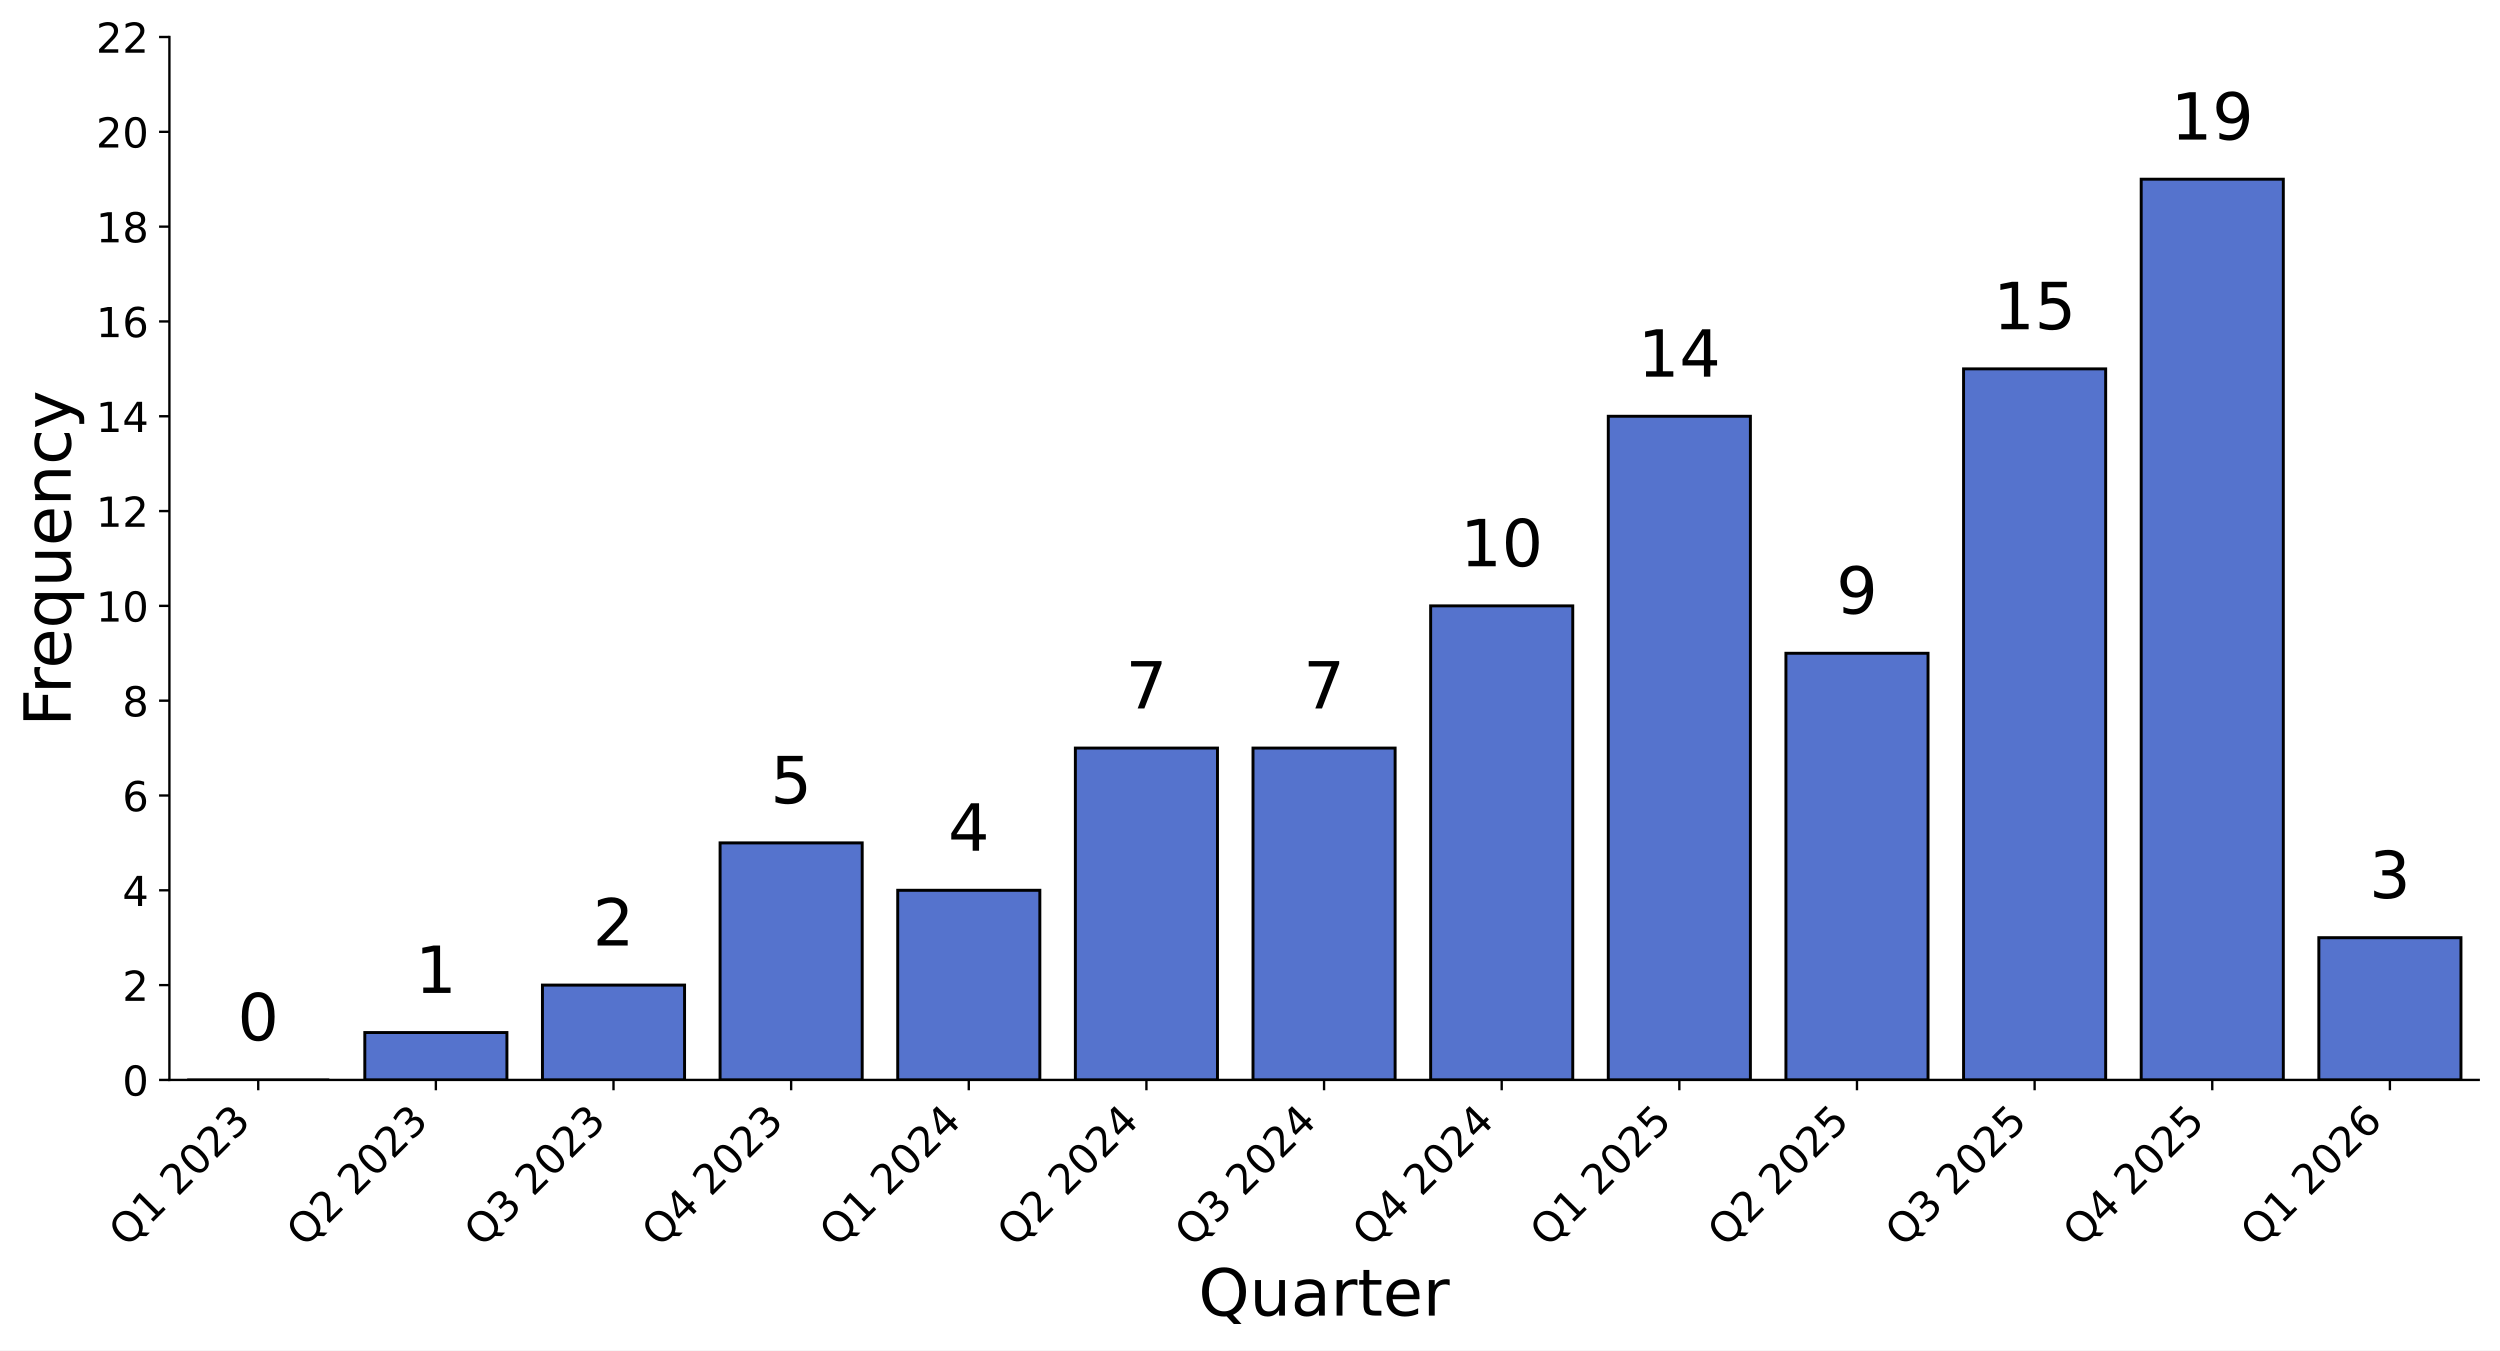
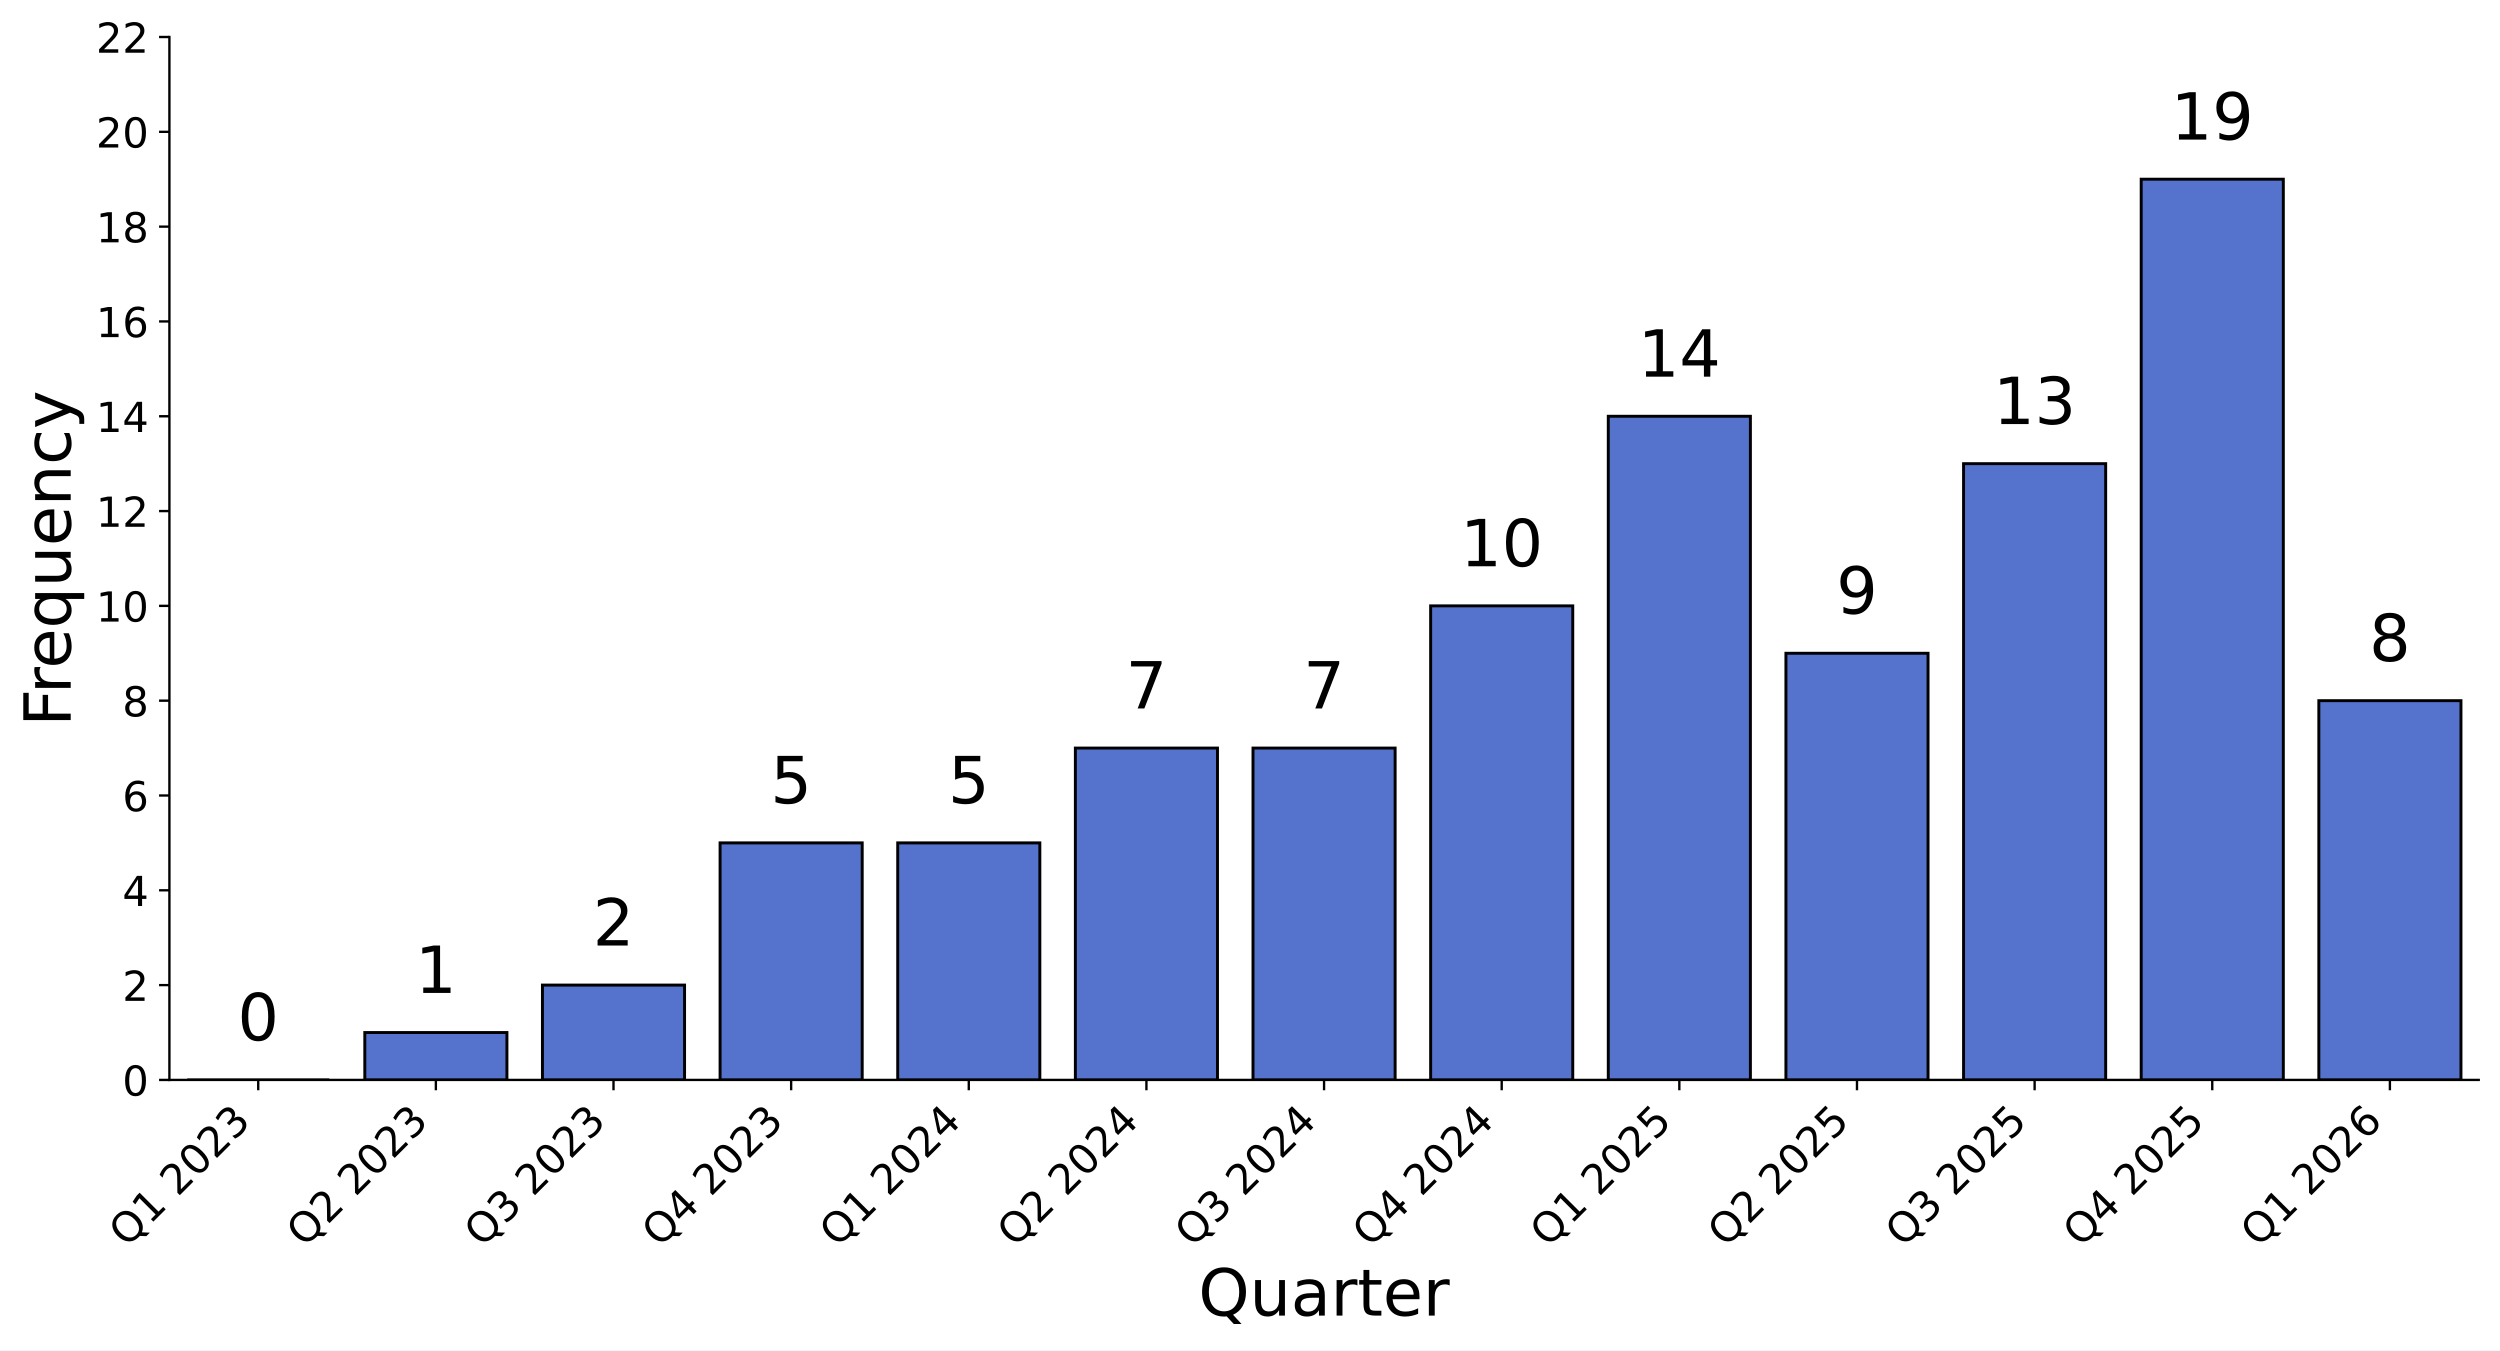
<svg xmlns="http://www.w3.org/2000/svg" xmlns:xlink="http://www.w3.org/1999/xlink" width="845.707pt" height="456.823pt" viewBox="0 0 845.707 456.823" version="1.1">
  <defs>
    <style type="text/css">*{stroke-linejoin: round; stroke-linecap: butt}</style>
  </defs>
  <g id="figure_1">
    <g id="patch_1">
      <path d="M 0 456.823  L 845.707 456.823  L 845.707 0  L 0 0  z " style="fill: #ffffff" />
    </g>
    <g id="axes_1">
      <g id="patch_2">
        <path d="M 57.307 365.319  L 838.507 365.319  L 838.507 12.519  L 57.307 12.519  z " style="fill: #ffffff" />
      </g>
      <g id="patch_3">
-         <path d="M 63.316 365.319  L 111.39 365.319  L 111.39 365.319  L 63.316 365.319  z " clip-path="url(#p34d1a95da6)" style="fill: #5573cd; stroke: #000000; stroke-linejoin: miter" />
+         <path d="M 63.316 365.319  L 111.39 365.319  L 111.39 365.319  L 63.316 365.319  z " clip-path="url(#p05e9cf5d5f)" style="fill: #5573cd; stroke: #000000; stroke-linejoin: miter" />
      </g>
      <g id="patch_4">
-         <path d="M 123.408 365.319  L 171.482 365.319  L 171.482 349.283  L 123.408 349.283  z " clip-path="url(#p34d1a95da6)" style="fill: #5573cd; stroke: #000000; stroke-linejoin: miter" />
+         <path d="M 123.408 365.319  L 171.482 365.319  L 171.482 349.283  L 123.408 349.283  z " clip-path="url(#p05e9cf5d5f)" style="fill: #5573cd; stroke: #000000; stroke-linejoin: miter" />
      </g>
      <g id="patch_5">
-         <path d="M 183.501 365.319  L 231.575 365.319  L 231.575 333.246  L 183.501 333.246  z " clip-path="url(#p34d1a95da6)" style="fill: #5573cd; stroke: #000000; stroke-linejoin: miter" />
+         <path d="M 183.501 365.319  L 231.575 365.319  L 231.575 333.246  L 183.501 333.246  z " clip-path="url(#p05e9cf5d5f)" style="fill: #5573cd; stroke: #000000; stroke-linejoin: miter" />
      </g>
      <g id="patch_6">
-         <path d="M 243.593 365.319  L 291.667 365.319  L 291.667 285.137  L 243.593 285.137  z " clip-path="url(#p34d1a95da6)" style="fill: #5573cd; stroke: #000000; stroke-linejoin: miter" />
+         <path d="M 243.593 365.319  L 291.667 365.319  L 291.667 285.137  L 243.593 285.137  z " clip-path="url(#p05e9cf5d5f)" style="fill: #5573cd; stroke: #000000; stroke-linejoin: miter" />
      </g>
      <g id="patch_7">
-         <path d="M 303.685 365.319  L 351.759 365.319  L 351.759 301.173  L 303.685 301.173  z " clip-path="url(#p34d1a95da6)" style="fill: #5573cd; stroke: #000000; stroke-linejoin: miter" />
+         <path d="M 303.685 365.319  L 351.759 365.319  L 351.759 285.137  L 303.685 285.137  z " clip-path="url(#p05e9cf5d5f)" style="fill: #5573cd; stroke: #000000; stroke-linejoin: miter" />
      </g>
      <g id="patch_8">
-         <path d="M 363.778 365.319  L 411.851 365.319  L 411.851 253.064  L 363.778 253.064  z " clip-path="url(#p34d1a95da6)" style="fill: #5573cd; stroke: #000000; stroke-linejoin: miter" />
+         <path d="M 363.778 365.319  L 411.851 365.319  L 411.851 253.064  L 363.778 253.064  z " clip-path="url(#p05e9cf5d5f)" style="fill: #5573cd; stroke: #000000; stroke-linejoin: miter" />
      </g>
      <g id="patch_9">
-         <path d="M 423.87 365.319  L 471.944 365.319  L 471.944 253.064  L 423.87 253.064  z " clip-path="url(#p34d1a95da6)" style="fill: #5573cd; stroke: #000000; stroke-linejoin: miter" />
+         <path d="M 423.87 365.319  L 471.944 365.319  L 471.944 253.064  L 423.87 253.064  z " clip-path="url(#p05e9cf5d5f)" style="fill: #5573cd; stroke: #000000; stroke-linejoin: miter" />
      </g>
      <g id="patch_10">
-         <path d="M 483.962 365.319  L 532.036 365.319  L 532.036 204.955  L 483.962 204.955  z " clip-path="url(#p34d1a95da6)" style="fill: #5573cd; stroke: #000000; stroke-linejoin: miter" />
+         <path d="M 483.962 365.319  L 532.036 365.319  L 532.036 204.955  L 483.962 204.955  z " clip-path="url(#p05e9cf5d5f)" style="fill: #5573cd; stroke: #000000; stroke-linejoin: miter" />
      </g>
      <g id="patch_11">
-         <path d="M 544.055 365.319  L 592.128 365.319  L 592.128 140.81  L 544.055 140.81  z " clip-path="url(#p34d1a95da6)" style="fill: #5573cd; stroke: #000000; stroke-linejoin: miter" />
+         <path d="M 544.055 365.319  L 592.128 365.319  L 592.128 140.81  L 544.055 140.81  z " clip-path="url(#p05e9cf5d5f)" style="fill: #5573cd; stroke: #000000; stroke-linejoin: miter" />
      </g>
      <g id="patch_12">
-         <path d="M 604.147 365.319  L 652.221 365.319  L 652.221 220.992  L 604.147 220.992  z " clip-path="url(#p34d1a95da6)" style="fill: #5573cd; stroke: #000000; stroke-linejoin: miter" />
+         <path d="M 604.147 365.319  L 652.221 365.319  L 652.221 220.992  L 604.147 220.992  z " clip-path="url(#p05e9cf5d5f)" style="fill: #5573cd; stroke: #000000; stroke-linejoin: miter" />
      </g>
      <g id="patch_13">
-         <path d="M 664.239 365.319  L 712.313 365.319  L 712.313 124.773  L 664.239 124.773  z " clip-path="url(#p34d1a95da6)" style="fill: #5573cd; stroke: #000000; stroke-linejoin: miter" />
+         <path d="M 664.239 365.319  L 712.313 365.319  L 712.313 156.846  L 664.239 156.846  z " clip-path="url(#p05e9cf5d5f)" style="fill: #5573cd; stroke: #000000; stroke-linejoin: miter" />
      </g>
      <g id="patch_14">
-         <path d="M 724.331 365.319  L 772.405 365.319  L 772.405 60.628  L 724.331 60.628  z " clip-path="url(#p34d1a95da6)" style="fill: #5573cd; stroke: #000000; stroke-linejoin: miter" />
+         <path d="M 724.331 365.319  L 772.405 365.319  L 772.405 60.628  L 724.331 60.628  z " clip-path="url(#p05e9cf5d5f)" style="fill: #5573cd; stroke: #000000; stroke-linejoin: miter" />
      </g>
      <g id="patch_15">
-         <path d="M 784.424 365.319  L 832.498 365.319  L 832.498 317.21  L 784.424 317.21  z " clip-path="url(#p34d1a95da6)" style="fill: #5573cd; stroke: #000000; stroke-linejoin: miter" />
+         <path d="M 784.424 365.319  L 832.498 365.319  L 832.498 237.028  L 784.424 237.028  z " clip-path="url(#p05e9cf5d5f)" style="fill: #5573cd; stroke: #000000; stroke-linejoin: miter" />
      </g>
      <g id="matplotlib.axis_1">
        <g id="xtick_1">
          <g id="line2d_1">
            <defs>
-               <path id="m11c06fa92b" d="M 0 0  L 0 3.5  " style="stroke: #000000; stroke-width: 0.8" />
+               <path id="md7277d256b" d="M 0 0  L 0 3.5  " style="stroke: #000000; stroke-width: 0.8" />
            </defs>
            <g>
-               <use xlink:href="#m11c06fa92b" x="87.353" y="365.319" style="stroke: #000000; stroke-width: 0.8" />
+               <use xlink:href="#md7277d256b" x="87.353" y="365.319" style="stroke: #000000; stroke-width: 0.8" />
            </g>
          </g>
          <g id="text_1">
            <g transform="translate(42.86253 422.2727) rotate(-45) scale(0.14 -0.14)">
              <defs>
                <path id="DejaVuSans-51" d="M 2522 4238  Q 1834 4238 1429 3725  Q 1025 3213 1025 2328  Q 1025 1447 1429 934  Q 1834 422 2522 422  Q 3209 422 3611 934  Q 4013 1447 4013 2328  Q 4013 3213 3611 3725  Q 3209 4238 2522 4238  z M 3406 84  L 4238 -825  L 3475 -825  L 2784 -78  Q 2681 -84 2626 -87  Q 2572 -91 2522 -91  Q 1538 -91 948 567  Q 359 1225 359 2328  Q 359 3434 948 4092  Q 1538 4750 2522 4750  Q 3503 4750 4090 4092  Q 4678 3434 4678 2328  Q 4678 1516 4351 937  Q 4025 359 3406 84  z " transform="scale(0.015625)" />
                <path id="DejaVuSans-31" d="M 794 531  L 1825 531  L 1825 4091  L 703 3866  L 703 4441  L 1819 4666  L 2450 4666  L 2450 531  L 3481 531  L 3481 0  L 794 0  L 794 531  z " transform="scale(0.015625)" />
                <path id="DejaVuSans-20" transform="scale(0.015625)" />
                <path id="DejaVuSans-32" d="M 1228 531  L 3431 531  L 3431 0  L 469 0  L 469 531  Q 828 903 1448 1529  Q 2069 2156 2228 2338  Q 2531 2678 2651 2914  Q 2772 3150 2772 3378  Q 2772 3750 2511 3984  Q 2250 4219 1831 4219  Q 1534 4219 1204 4116  Q 875 4013 500 3803  L 500 4441  Q 881 4594 1212 4672  Q 1544 4750 1819 4750  Q 2544 4750 2975 4387  Q 3406 4025 3406 3419  Q 3406 3131 3298 2873  Q 3191 2616 2906 2266  Q 2828 2175 2409 1742  Q 1991 1309 1228 531  z " transform="scale(0.015625)" />
                <path id="DejaVuSans-30" d="M 2034 4250  Q 1547 4250 1301 3770  Q 1056 3291 1056 2328  Q 1056 1369 1301 889  Q 1547 409 2034 409  Q 2525 409 2770 889  Q 3016 1369 3016 2328  Q 3016 3291 2770 3770  Q 2525 4250 2034 4250  z M 2034 4750  Q 2819 4750 3233 4129  Q 3647 3509 3647 2328  Q 3647 1150 3233 529  Q 2819 -91 2034 -91  Q 1250 -91 836 529  Q 422 1150 422 2328  Q 422 3509 836 4129  Q 1250 4750 2034 4750  z " transform="scale(0.015625)" />
                <path id="DejaVuSans-33" d="M 2597 2516  Q 3050 2419 3304 2112  Q 3559 1806 3559 1356  Q 3559 666 3084 287  Q 2609 -91 1734 -91  Q 1441 -91 1130 -33  Q 819 25 488 141  L 488 750  Q 750 597 1062 519  Q 1375 441 1716 441  Q 2309 441 2620 675  Q 2931 909 2931 1356  Q 2931 1769 2642 2001  Q 2353 2234 1838 2234  L 1294 2234  L 1294 2753  L 1863 2753  Q 2328 2753 2575 2939  Q 2822 3125 2822 3475  Q 2822 3834 2567 4026  Q 2313 4219 1838 4219  Q 1578 4219 1281 4162  Q 984 4106 628 3988  L 628 4550  Q 988 4650 1302 4700  Q 1616 4750 1894 4750  Q 2613 4750 3031 4423  Q 3450 4097 3450 3541  Q 3450 3153 3228 2886  Q 3006 2619 2597 2516  z " transform="scale(0.015625)" />
              </defs>
              <use xlink:href="#DejaVuSans-51" />
              <use xlink:href="#DejaVuSans-31" transform="translate(78.71094 0)" />
              <use xlink:href="#DejaVuSans-20" transform="translate(142.334 0)" />
              <use xlink:href="#DejaVuSans-32" transform="translate(174.1211 0)" />
              <use xlink:href="#DejaVuSans-30" transform="translate(237.7441 0)" />
              <use xlink:href="#DejaVuSans-32" transform="translate(301.3672 0)" />
              <use xlink:href="#DejaVuSans-33" transform="translate(364.9902 0)" />
            </g>
          </g>
        </g>
        <g id="xtick_2">
          <g id="line2d_2">
            <g>
-               <use xlink:href="#m11c06fa92b" x="147.445" y="365.319" style="stroke: #000000; stroke-width: 0.8" />
+               <use xlink:href="#md7277d256b" x="147.445" y="365.319" style="stroke: #000000; stroke-width: 0.8" />
            </g>
          </g>
          <g id="text_2">
            <g transform="translate(102.9548 422.2727) rotate(-45) scale(0.14 -0.14)">
              <use xlink:href="#DejaVuSans-51" />
              <use xlink:href="#DejaVuSans-32" transform="translate(78.71094 0)" />
              <use xlink:href="#DejaVuSans-20" transform="translate(142.334 0)" />
              <use xlink:href="#DejaVuSans-32" transform="translate(174.1211 0)" />
              <use xlink:href="#DejaVuSans-30" transform="translate(237.7441 0)" />
              <use xlink:href="#DejaVuSans-32" transform="translate(301.3672 0)" />
              <use xlink:href="#DejaVuSans-33" transform="translate(364.9902 0)" />
            </g>
          </g>
        </g>
        <g id="xtick_3">
          <g id="line2d_3">
            <g>
-               <use xlink:href="#m11c06fa92b" x="207.538" y="365.319" style="stroke: #000000; stroke-width: 0.8" />
+               <use xlink:href="#md7277d256b" x="207.538" y="365.319" style="stroke: #000000; stroke-width: 0.8" />
            </g>
          </g>
          <g id="text_3">
            <g transform="translate(163.0471 422.2727) rotate(-45) scale(0.14 -0.14)">
              <use xlink:href="#DejaVuSans-51" />
              <use xlink:href="#DejaVuSans-33" transform="translate(78.71094 0)" />
              <use xlink:href="#DejaVuSans-20" transform="translate(142.334 0)" />
              <use xlink:href="#DejaVuSans-32" transform="translate(174.1211 0)" />
              <use xlink:href="#DejaVuSans-30" transform="translate(237.7441 0)" />
              <use xlink:href="#DejaVuSans-32" transform="translate(301.3672 0)" />
              <use xlink:href="#DejaVuSans-33" transform="translate(364.9902 0)" />
            </g>
          </g>
        </g>
        <g id="xtick_4">
          <g id="line2d_4">
            <g>
-               <use xlink:href="#m11c06fa92b" x="267.63" y="365.319" style="stroke: #000000; stroke-width: 0.8" />
+               <use xlink:href="#md7277d256b" x="267.63" y="365.319" style="stroke: #000000; stroke-width: 0.8" />
            </g>
          </g>
          <g id="text_4">
            <g transform="translate(223.1395 422.2727) rotate(-45) scale(0.14 -0.14)">
              <defs>
                <path id="DejaVuSans-34" d="M 2419 4116  L 825 1625  L 2419 1625  L 2419 4116  z M 2253 4666  L 3047 4666  L 3047 1625  L 3713 1625  L 3713 1100  L 3047 1100  L 3047 0  L 2419 0  L 2419 1100  L 313 1100  L 313 1709  L 2253 4666  z " transform="scale(0.015625)" />
              </defs>
              <use xlink:href="#DejaVuSans-51" />
              <use xlink:href="#DejaVuSans-34" transform="translate(78.71094 0)" />
              <use xlink:href="#DejaVuSans-20" transform="translate(142.334 0)" />
              <use xlink:href="#DejaVuSans-32" transform="translate(174.1211 0)" />
              <use xlink:href="#DejaVuSans-30" transform="translate(237.7441 0)" />
              <use xlink:href="#DejaVuSans-32" transform="translate(301.3672 0)" />
              <use xlink:href="#DejaVuSans-33" transform="translate(364.9902 0)" />
            </g>
          </g>
        </g>
        <g id="xtick_5">
          <g id="line2d_5">
            <g>
-               <use xlink:href="#m11c06fa92b" x="327.722" y="365.319" style="stroke: #000000; stroke-width: 0.8" />
+               <use xlink:href="#md7277d256b" x="327.722" y="365.319" style="stroke: #000000; stroke-width: 0.8" />
            </g>
          </g>
          <g id="text_5">
            <g transform="translate(283.2318 422.2727) rotate(-45) scale(0.14 -0.14)">
              <use xlink:href="#DejaVuSans-51" />
              <use xlink:href="#DejaVuSans-31" transform="translate(78.71094 0)" />
              <use xlink:href="#DejaVuSans-20" transform="translate(142.334 0)" />
              <use xlink:href="#DejaVuSans-32" transform="translate(174.1211 0)" />
              <use xlink:href="#DejaVuSans-30" transform="translate(237.7441 0)" />
              <use xlink:href="#DejaVuSans-32" transform="translate(301.3672 0)" />
              <use xlink:href="#DejaVuSans-34" transform="translate(364.9902 0)" />
            </g>
          </g>
        </g>
        <g id="xtick_6">
          <g id="line2d_6">
            <g>
-               <use xlink:href="#m11c06fa92b" x="387.815" y="365.319" style="stroke: #000000; stroke-width: 0.8" />
+               <use xlink:href="#md7277d256b" x="387.815" y="365.319" style="stroke: #000000; stroke-width: 0.8" />
            </g>
          </g>
          <g id="text_6">
            <g transform="translate(343.3241 422.2727) rotate(-45) scale(0.14 -0.14)">
              <use xlink:href="#DejaVuSans-51" />
              <use xlink:href="#DejaVuSans-32" transform="translate(78.71094 0)" />
              <use xlink:href="#DejaVuSans-20" transform="translate(142.334 0)" />
              <use xlink:href="#DejaVuSans-32" transform="translate(174.1211 0)" />
              <use xlink:href="#DejaVuSans-30" transform="translate(237.7441 0)" />
              <use xlink:href="#DejaVuSans-32" transform="translate(301.3672 0)" />
              <use xlink:href="#DejaVuSans-34" transform="translate(364.9902 0)" />
            </g>
          </g>
        </g>
        <g id="xtick_7">
          <g id="line2d_7">
            <g>
-               <use xlink:href="#m11c06fa92b" x="447.907" y="365.319" style="stroke: #000000; stroke-width: 0.8" />
+               <use xlink:href="#md7277d256b" x="447.907" y="365.319" style="stroke: #000000; stroke-width: 0.8" />
            </g>
          </g>
          <g id="text_7">
            <g transform="translate(403.4164 422.2727) rotate(-45) scale(0.14 -0.14)">
              <use xlink:href="#DejaVuSans-51" />
              <use xlink:href="#DejaVuSans-33" transform="translate(78.71094 0)" />
              <use xlink:href="#DejaVuSans-20" transform="translate(142.334 0)" />
              <use xlink:href="#DejaVuSans-32" transform="translate(174.1211 0)" />
              <use xlink:href="#DejaVuSans-30" transform="translate(237.7441 0)" />
              <use xlink:href="#DejaVuSans-32" transform="translate(301.3672 0)" />
              <use xlink:href="#DejaVuSans-34" transform="translate(364.9902 0)" />
            </g>
          </g>
        </g>
        <g id="xtick_8">
          <g id="line2d_8">
            <g>
-               <use xlink:href="#m11c06fa92b" x="507.999" y="365.319" style="stroke: #000000; stroke-width: 0.8" />
+               <use xlink:href="#md7277d256b" x="507.999" y="365.319" style="stroke: #000000; stroke-width: 0.8" />
            </g>
          </g>
          <g id="text_8">
            <g transform="translate(463.5087 422.2727) rotate(-45) scale(0.14 -0.14)">
              <use xlink:href="#DejaVuSans-51" />
              <use xlink:href="#DejaVuSans-34" transform="translate(78.71094 0)" />
              <use xlink:href="#DejaVuSans-20" transform="translate(142.334 0)" />
              <use xlink:href="#DejaVuSans-32" transform="translate(174.1211 0)" />
              <use xlink:href="#DejaVuSans-30" transform="translate(237.7441 0)" />
              <use xlink:href="#DejaVuSans-32" transform="translate(301.3672 0)" />
              <use xlink:href="#DejaVuSans-34" transform="translate(364.9902 0)" />
            </g>
          </g>
        </g>
        <g id="xtick_9">
          <g id="line2d_9">
            <g>
-               <use xlink:href="#m11c06fa92b" x="568.091" y="365.319" style="stroke: #000000; stroke-width: 0.8" />
+               <use xlink:href="#md7277d256b" x="568.091" y="365.319" style="stroke: #000000; stroke-width: 0.8" />
            </g>
          </g>
          <g id="text_9">
            <g transform="translate(523.601 422.2727) rotate(-45) scale(0.14 -0.14)">
              <defs>
                <path id="DejaVuSans-35" d="M 691 4666  L 3169 4666  L 3169 4134  L 1269 4134  L 1269 2991  Q 1406 3038 1543 3061  Q 1681 3084 1819 3084  Q 2600 3084 3056 2656  Q 3513 2228 3513 1497  Q 3513 744 3044 326  Q 2575 -91 1722 -91  Q 1428 -91 1123 -41  Q 819 9 494 109  L 494 744  Q 775 591 1075 516  Q 1375 441 1709 441  Q 2250 441 2565 725  Q 2881 1009 2881 1497  Q 2881 1984 2565 2268  Q 2250 2553 1709 2553  Q 1456 2553 1204 2497  Q 953 2441 691 2322  L 691 4666  z " transform="scale(0.015625)" />
              </defs>
              <use xlink:href="#DejaVuSans-51" />
              <use xlink:href="#DejaVuSans-31" transform="translate(78.71094 0)" />
              <use xlink:href="#DejaVuSans-20" transform="translate(142.334 0)" />
              <use xlink:href="#DejaVuSans-32" transform="translate(174.1211 0)" />
              <use xlink:href="#DejaVuSans-30" transform="translate(237.7441 0)" />
              <use xlink:href="#DejaVuSans-32" transform="translate(301.3672 0)" />
              <use xlink:href="#DejaVuSans-35" transform="translate(364.9902 0)" />
            </g>
          </g>
        </g>
        <g id="xtick_10">
          <g id="line2d_10">
            <g>
-               <use xlink:href="#m11c06fa92b" x="628.184" y="365.319" style="stroke: #000000; stroke-width: 0.8" />
+               <use xlink:href="#md7277d256b" x="628.184" y="365.319" style="stroke: #000000; stroke-width: 0.8" />
            </g>
          </g>
          <g id="text_10">
            <g transform="translate(583.6933 422.2727) rotate(-45) scale(0.14 -0.14)">
              <use xlink:href="#DejaVuSans-51" />
              <use xlink:href="#DejaVuSans-32" transform="translate(78.71094 0)" />
              <use xlink:href="#DejaVuSans-20" transform="translate(142.334 0)" />
              <use xlink:href="#DejaVuSans-32" transform="translate(174.1211 0)" />
              <use xlink:href="#DejaVuSans-30" transform="translate(237.7441 0)" />
              <use xlink:href="#DejaVuSans-32" transform="translate(301.3672 0)" />
              <use xlink:href="#DejaVuSans-35" transform="translate(364.9902 0)" />
            </g>
          </g>
        </g>
        <g id="xtick_11">
          <g id="line2d_11">
            <g>
-               <use xlink:href="#m11c06fa92b" x="688.276" y="365.319" style="stroke: #000000; stroke-width: 0.8" />
+               <use xlink:href="#md7277d256b" x="688.276" y="365.319" style="stroke: #000000; stroke-width: 0.8" />
            </g>
          </g>
          <g id="text_11">
            <g transform="translate(643.7856 422.2727) rotate(-45) scale(0.14 -0.14)">
              <use xlink:href="#DejaVuSans-51" />
              <use xlink:href="#DejaVuSans-33" transform="translate(78.71094 0)" />
              <use xlink:href="#DejaVuSans-20" transform="translate(142.334 0)" />
              <use xlink:href="#DejaVuSans-32" transform="translate(174.1211 0)" />
              <use xlink:href="#DejaVuSans-30" transform="translate(237.7441 0)" />
              <use xlink:href="#DejaVuSans-32" transform="translate(301.3672 0)" />
              <use xlink:href="#DejaVuSans-35" transform="translate(364.9902 0)" />
            </g>
          </g>
        </g>
        <g id="xtick_12">
          <g id="line2d_12">
            <g>
-               <use xlink:href="#m11c06fa92b" x="748.368" y="365.319" style="stroke: #000000; stroke-width: 0.8" />
+               <use xlink:href="#md7277d256b" x="748.368" y="365.319" style="stroke: #000000; stroke-width: 0.8" />
            </g>
          </g>
          <g id="text_12">
            <g transform="translate(703.8779 422.2727) rotate(-45) scale(0.14 -0.14)">
              <use xlink:href="#DejaVuSans-51" />
              <use xlink:href="#DejaVuSans-34" transform="translate(78.71094 0)" />
              <use xlink:href="#DejaVuSans-20" transform="translate(142.334 0)" />
              <use xlink:href="#DejaVuSans-32" transform="translate(174.1211 0)" />
              <use xlink:href="#DejaVuSans-30" transform="translate(237.7441 0)" />
              <use xlink:href="#DejaVuSans-32" transform="translate(301.3672 0)" />
              <use xlink:href="#DejaVuSans-35" transform="translate(364.9902 0)" />
            </g>
          </g>
        </g>
        <g id="xtick_13">
          <g id="line2d_13">
            <g>
-               <use xlink:href="#m11c06fa92b" x="808.461" y="365.319" style="stroke: #000000; stroke-width: 0.8" />
+               <use xlink:href="#md7277d256b" x="808.461" y="365.319" style="stroke: #000000; stroke-width: 0.8" />
            </g>
          </g>
          <g id="text_13">
            <g transform="translate(763.9702 422.2727) rotate(-45) scale(0.14 -0.14)">
              <defs>
                <path id="DejaVuSans-36" d="M 2113 2584  Q 1688 2584 1439 2293  Q 1191 2003 1191 1497  Q 1191 994 1439 701  Q 1688 409 2113 409  Q 2538 409 2786 701  Q 3034 994 3034 1497  Q 3034 2003 2786 2293  Q 2538 2584 2113 2584  z M 3366 4563  L 3366 3988  Q 3128 4100 2886 4159  Q 2644 4219 2406 4219  Q 1781 4219 1451 3797  Q 1122 3375 1075 2522  Q 1259 2794 1537 2939  Q 1816 3084 2150 3084  Q 2853 3084 3261 2657  Q 3669 2231 3669 1497  Q 3669 778 3244 343  Q 2819 -91 2113 -91  Q 1303 -91 875 529  Q 447 1150 447 2328  Q 447 3434 972 4092  Q 1497 4750 2381 4750  Q 2619 4750 2861 4703  Q 3103 4656 3366 4563  z " transform="scale(0.015625)" />
              </defs>
              <use xlink:href="#DejaVuSans-51" />
              <use xlink:href="#DejaVuSans-31" transform="translate(78.71094 0)" />
              <use xlink:href="#DejaVuSans-20" transform="translate(142.334 0)" />
              <use xlink:href="#DejaVuSans-32" transform="translate(174.1211 0)" />
              <use xlink:href="#DejaVuSans-30" transform="translate(237.7441 0)" />
              <use xlink:href="#DejaVuSans-32" transform="translate(301.3672 0)" />
              <use xlink:href="#DejaVuSans-36" transform="translate(364.9902 0)" />
            </g>
          </g>
        </g>
        <g id="text_14">
          <g transform="translate(405.4108 445.048) scale(0.22 -0.22)">
            <defs>
              <path id="DejaVuSans-75" d="M 544 1381  L 544 3500  L 1119 3500  L 1119 1403  Q 1119 906 1312 657  Q 1506 409 1894 409  Q 2359 409 2629 706  Q 2900 1003 2900 1516  L 2900 3500  L 3475 3500  L 3475 0  L 2900 0  L 2900 538  Q 2691 219 2414 64  Q 2138 -91 1772 -91  Q 1169 -91 856 284  Q 544 659 544 1381  z M 1991 3584  L 1991 3584  z " transform="scale(0.015625)" />
              <path id="DejaVuSans-61" d="M 2194 1759  Q 1497 1759 1228 1600  Q 959 1441 959 1056  Q 959 750 1161 570  Q 1363 391 1709 391  Q 2188 391 2477 730  Q 2766 1069 2766 1631  L 2766 1759  L 2194 1759  z M 3341 1997  L 3341 0  L 2766 0  L 2766 531  Q 2569 213 2275 61  Q 1981 -91 1556 -91  Q 1019 -91 701 211  Q 384 513 384 1019  Q 384 1609 779 1909  Q 1175 2209 1959 2209  L 2766 2209  L 2766 2266  Q 2766 2663 2505 2880  Q 2244 3097 1772 3097  Q 1472 3097 1187 3025  Q 903 2953 641 2809  L 641 3341  Q 956 3463 1253 3523  Q 1550 3584 1831 3584  Q 2591 3584 2966 3190  Q 3341 2797 3341 1997  z " transform="scale(0.015625)" />
              <path id="DejaVuSans-72" d="M 2631 2963  Q 2534 3019 2420 3045  Q 2306 3072 2169 3072  Q 1681 3072 1420 2755  Q 1159 2438 1159 1844  L 1159 0  L 581 0  L 581 3500  L 1159 3500  L 1159 2956  Q 1341 3275 1631 3429  Q 1922 3584 2338 3584  Q 2397 3584 2469 3576  Q 2541 3569 2628 3553  L 2631 2963  z " transform="scale(0.015625)" />
              <path id="DejaVuSans-74" d="M 1172 4494  L 1172 3500  L 2356 3500  L 2356 3053  L 1172 3053  L 1172 1153  Q 1172 725 1289 603  Q 1406 481 1766 481  L 2356 481  L 2356 0  L 1766 0  Q 1100 0 847 248  Q 594 497 594 1153  L 594 3053  L 172 3053  L 172 3500  L 594 3500  L 594 4494  L 1172 4494  z " transform="scale(0.015625)" />
              <path id="DejaVuSans-65" d="M 3597 1894  L 3597 1613  L 953 1613  Q 991 1019 1311 708  Q 1631 397 2203 397  Q 2534 397 2845 478  Q 3156 559 3463 722  L 3463 178  Q 3153 47 2828 -22  Q 2503 -91 2169 -91  Q 1331 -91 842 396  Q 353 884 353 1716  Q 353 2575 817 3079  Q 1281 3584 2069 3584  Q 2775 3584 3186 3129  Q 3597 2675 3597 1894  z M 3022 2063  Q 3016 2534 2758 2815  Q 2500 3097 2075 3097  Q 1594 3097 1305 2825  Q 1016 2553 972 2059  L 3022 2063  z " transform="scale(0.015625)" />
            </defs>
            <use xlink:href="#DejaVuSans-51" />
            <use xlink:href="#DejaVuSans-75" transform="translate(78.71094 0)" />
            <use xlink:href="#DejaVuSans-61" transform="translate(142.0898 0)" />
            <use xlink:href="#DejaVuSans-72" transform="translate(203.3691 0)" />
            <use xlink:href="#DejaVuSans-74" transform="translate(244.4824 0)" />
            <use xlink:href="#DejaVuSans-65" transform="translate(283.6914 0)" />
            <use xlink:href="#DejaVuSans-72" transform="translate(345.2148 0)" />
          </g>
        </g>
      </g>
      <g id="matplotlib.axis_2">
        <g id="ytick_1">
          <g id="line2d_14">
            <defs>
-               <path id="mc16a623159" d="M 0 0  L -3.5 0  " style="stroke: #000000; stroke-width: 0.8" />
+               <path id="mdd38f2aebb" d="M 0 0  L -3.5 0  " style="stroke: #000000; stroke-width: 0.8" />
            </defs>
            <g>
-               <use xlink:href="#mc16a623159" x="57.307" y="365.319" style="stroke: #000000; stroke-width: 0.8" />
+               <use xlink:href="#mdd38f2aebb" x="57.307" y="365.319" style="stroke: #000000; stroke-width: 0.8" />
            </g>
          </g>
          <g id="text_15">
            <g transform="translate(41.39937 370.6378) scale(0.14 -0.14)">
              <use xlink:href="#DejaVuSans-30" />
            </g>
          </g>
        </g>
        <g id="ytick_2">
          <g id="line2d_15">
            <g>
-               <use xlink:href="#mc16a623159" x="57.307" y="333.246" style="stroke: #000000; stroke-width: 0.8" />
+               <use xlink:href="#mdd38f2aebb" x="57.307" y="333.246" style="stroke: #000000; stroke-width: 0.8" />
            </g>
          </g>
          <g id="text_16">
            <g transform="translate(41.39937 338.5651) scale(0.14 -0.14)">
              <use xlink:href="#DejaVuSans-32" />
            </g>
          </g>
        </g>
        <g id="ytick_3">
          <g id="line2d_16">
            <g>
-               <use xlink:href="#mc16a623159" x="57.307" y="301.173" style="stroke: #000000; stroke-width: 0.8" />
+               <use xlink:href="#mdd38f2aebb" x="57.307" y="301.173" style="stroke: #000000; stroke-width: 0.8" />
            </g>
          </g>
          <g id="text_17">
            <g transform="translate(41.39937 306.4924) scale(0.14 -0.14)">
              <use xlink:href="#DejaVuSans-34" />
            </g>
          </g>
        </g>
        <g id="ytick_4">
          <g id="line2d_17">
            <g>
-               <use xlink:href="#mc16a623159" x="57.307" y="269.101" style="stroke: #000000; stroke-width: 0.8" />
+               <use xlink:href="#mdd38f2aebb" x="57.307" y="269.101" style="stroke: #000000; stroke-width: 0.8" />
            </g>
          </g>
          <g id="text_18">
            <g transform="translate(41.39937 274.4196) scale(0.14 -0.14)">
              <use xlink:href="#DejaVuSans-36" />
            </g>
          </g>
        </g>
        <g id="ytick_5">
          <g id="line2d_18">
            <g>
-               <use xlink:href="#mc16a623159" x="57.307" y="237.028" style="stroke: #000000; stroke-width: 0.8" />
+               <use xlink:href="#mdd38f2aebb" x="57.307" y="237.028" style="stroke: #000000; stroke-width: 0.8" />
            </g>
          </g>
          <g id="text_19">
            <g transform="translate(41.39937 242.3469) scale(0.14 -0.14)">
              <defs>
                <path id="DejaVuSans-38" d="M 2034 2216  Q 1584 2216 1326 1975  Q 1069 1734 1069 1313  Q 1069 891 1326 650  Q 1584 409 2034 409  Q 2484 409 2743 651  Q 3003 894 3003 1313  Q 3003 1734 2745 1975  Q 2488 2216 2034 2216  z M 1403 2484  Q 997 2584 770 2862  Q 544 3141 544 3541  Q 544 4100 942 4425  Q 1341 4750 2034 4750  Q 2731 4750 3128 4425  Q 3525 4100 3525 3541  Q 3525 3141 3298 2862  Q 3072 2584 2669 2484  Q 3125 2378 3379 2068  Q 3634 1759 3634 1313  Q 3634 634 3220 271  Q 2806 -91 2034 -91  Q 1263 -91 848 271  Q 434 634 434 1313  Q 434 1759 690 2068  Q 947 2378 1403 2484  z M 1172 3481  Q 1172 3119 1398 2916  Q 1625 2713 2034 2713  Q 2441 2713 2670 2916  Q 2900 3119 2900 3481  Q 2900 3844 2670 4047  Q 2441 4250 2034 4250  Q 1625 4250 1398 4047  Q 1172 3844 1172 3481  z " transform="scale(0.015625)" />
              </defs>
              <use xlink:href="#DejaVuSans-38" />
            </g>
          </g>
        </g>
        <g id="ytick_6">
          <g id="line2d_19">
            <g>
-               <use xlink:href="#mc16a623159" x="57.307" y="204.955" style="stroke: #000000; stroke-width: 0.8" />
+               <use xlink:href="#mdd38f2aebb" x="57.307" y="204.955" style="stroke: #000000; stroke-width: 0.8" />
            </g>
          </g>
          <g id="text_20">
            <g transform="translate(32.49188 210.2742) scale(0.14 -0.14)">
              <use xlink:href="#DejaVuSans-31" />
              <use xlink:href="#DejaVuSans-30" transform="translate(63.62305 0)" />
            </g>
          </g>
        </g>
        <g id="ytick_7">
          <g id="line2d_20">
            <g>
-               <use xlink:href="#mc16a623159" x="57.307" y="172.883" style="stroke: #000000; stroke-width: 0.8" />
+               <use xlink:href="#mdd38f2aebb" x="57.307" y="172.883" style="stroke: #000000; stroke-width: 0.8" />
            </g>
          </g>
          <g id="text_21">
            <g transform="translate(32.49188 178.2014) scale(0.14 -0.14)">
              <use xlink:href="#DejaVuSans-31" />
              <use xlink:href="#DejaVuSans-32" transform="translate(63.62305 0)" />
            </g>
          </g>
        </g>
        <g id="ytick_8">
          <g id="line2d_21">
            <g>
-               <use xlink:href="#mc16a623159" x="57.307" y="140.81" style="stroke: #000000; stroke-width: 0.8" />
+               <use xlink:href="#mdd38f2aebb" x="57.307" y="140.81" style="stroke: #000000; stroke-width: 0.8" />
            </g>
          </g>
          <g id="text_22">
            <g transform="translate(32.49188 146.1287) scale(0.14 -0.14)">
              <use xlink:href="#DejaVuSans-31" />
              <use xlink:href="#DejaVuSans-34" transform="translate(63.62305 0)" />
            </g>
          </g>
        </g>
        <g id="ytick_9">
          <g id="line2d_22">
            <g>
-               <use xlink:href="#mc16a623159" x="57.307" y="108.737" style="stroke: #000000; stroke-width: 0.8" />
+               <use xlink:href="#mdd38f2aebb" x="57.307" y="108.737" style="stroke: #000000; stroke-width: 0.8" />
            </g>
          </g>
          <g id="text_23">
            <g transform="translate(32.49188 114.056) scale(0.14 -0.14)">
              <use xlink:href="#DejaVuSans-31" />
              <use xlink:href="#DejaVuSans-36" transform="translate(63.62305 0)" />
            </g>
          </g>
        </g>
        <g id="ytick_10">
          <g id="line2d_23">
            <g>
-               <use xlink:href="#mc16a623159" x="57.307" y="76.664" style="stroke: #000000; stroke-width: 0.8" />
+               <use xlink:href="#mdd38f2aebb" x="57.307" y="76.664" style="stroke: #000000; stroke-width: 0.8" />
            </g>
          </g>
          <g id="text_24">
            <g transform="translate(32.49188 81.98327) scale(0.14 -0.14)">
              <use xlink:href="#DejaVuSans-31" />
              <use xlink:href="#DejaVuSans-38" transform="translate(63.62305 0)" />
            </g>
          </g>
        </g>
        <g id="ytick_11">
          <g id="line2d_24">
            <g>
-               <use xlink:href="#mc16a623159" x="57.307" y="44.592" style="stroke: #000000; stroke-width: 0.8" />
+               <use xlink:href="#mdd38f2aebb" x="57.307" y="44.592" style="stroke: #000000; stroke-width: 0.8" />
            </g>
          </g>
          <g id="text_25">
            <g transform="translate(32.49188 49.91054) scale(0.14 -0.14)">
              <use xlink:href="#DejaVuSans-32" />
              <use xlink:href="#DejaVuSans-30" transform="translate(63.62305 0)" />
            </g>
          </g>
        </g>
        <g id="ytick_12">
          <g id="line2d_25">
            <g>
-               <use xlink:href="#mc16a623159" x="57.307" y="12.519" style="stroke: #000000; stroke-width: 0.8" />
+               <use xlink:href="#mdd38f2aebb" x="57.307" y="12.519" style="stroke: #000000; stroke-width: 0.8" />
            </g>
          </g>
          <g id="text_26">
            <g transform="translate(32.49188 17.83781) scale(0.14 -0.14)">
              <use xlink:href="#DejaVuSans-32" />
              <use xlink:href="#DejaVuSans-32" transform="translate(63.62305 0)" />
            </g>
          </g>
        </g>
        <g id="text_27">
          <g transform="translate(23.91656 245.7442) rotate(-90) scale(0.22 -0.22)">
            <defs>
              <path id="DejaVuSans-46" d="M 628 4666  L 3309 4666  L 3309 4134  L 1259 4134  L 1259 2759  L 3109 2759  L 3109 2228  L 1259 2228  L 1259 0  L 628 0  L 628 4666  z " transform="scale(0.015625)" />
              <path id="DejaVuSans-71" d="M 947 1747  Q 947 1113 1208 752  Q 1469 391 1925 391  Q 2381 391 2643 752  Q 2906 1113 2906 1747  Q 2906 2381 2643 2742  Q 2381 3103 1925 3103  Q 1469 3103 1208 2742  Q 947 2381 947 1747  z M 2906 525  Q 2725 213 2448 61  Q 2172 -91 1784 -91  Q 1150 -91 751 415  Q 353 922 353 1747  Q 353 2572 751 3078  Q 1150 3584 1784 3584  Q 2172 3584 2448 3432  Q 2725 3281 2906 2969  L 2906 3500  L 3481 3500  L 3481 -1331  L 2906 -1331  L 2906 525  z " transform="scale(0.015625)" />
              <path id="DejaVuSans-6e" d="M 3513 2113  L 3513 0  L 2938 0  L 2938 2094  Q 2938 2591 2744 2837  Q 2550 3084 2163 3084  Q 1697 3084 1428 2787  Q 1159 2491 1159 1978  L 1159 0  L 581 0  L 581 3500  L 1159 3500  L 1159 2956  Q 1366 3272 1645 3428  Q 1925 3584 2291 3584  Q 2894 3584 3203 3211  Q 3513 2838 3513 2113  z " transform="scale(0.015625)" />
              <path id="DejaVuSans-63" d="M 3122 3366  L 3122 2828  Q 2878 2963 2633 3030  Q 2388 3097 2138 3097  Q 1578 3097 1268 2742  Q 959 2388 959 1747  Q 959 1106 1268 751  Q 1578 397 2138 397  Q 2388 397 2633 464  Q 2878 531 3122 666  L 3122 134  Q 2881 22 2623 -34  Q 2366 -91 2075 -91  Q 1284 -91 818 406  Q 353 903 353 1747  Q 353 2603 823 3093  Q 1294 3584 2113 3584  Q 2378 3584 2631 3529  Q 2884 3475 3122 3366  z " transform="scale(0.015625)" />
              <path id="DejaVuSans-79" d="M 2059 -325  Q 1816 -950 1584 -1140  Q 1353 -1331 966 -1331  L 506 -1331  L 506 -850  L 844 -850  Q 1081 -850 1212 -737  Q 1344 -625 1503 -206  L 1606 56  L 191 3500  L 800 3500  L 1894 763  L 2988 3500  L 3597 3500  L 2059 -325  z " transform="scale(0.015625)" />
            </defs>
            <use xlink:href="#DejaVuSans-46" />
            <use xlink:href="#DejaVuSans-72" transform="translate(50.26953 0)" />
            <use xlink:href="#DejaVuSans-65" transform="translate(89.13281 0)" />
            <use xlink:href="#DejaVuSans-71" transform="translate(150.6562 0)" />
            <use xlink:href="#DejaVuSans-75" transform="translate(214.1328 0)" />
            <use xlink:href="#DejaVuSans-65" transform="translate(277.5117 0)" />
            <use xlink:href="#DejaVuSans-6e" transform="translate(339.0352 0)" />
            <use xlink:href="#DejaVuSans-63" transform="translate(402.4141 0)" />
            <use xlink:href="#DejaVuSans-79" transform="translate(457.3945 0)" />
          </g>
        </g>
      </g>
      <g id="line2d_26">
-         <path clip-path="url(#p34d1a95da6)" style="fill: none; stroke: #424242; stroke-width: 2.25; stroke-linecap: square" />
+         <path clip-path="url(#p05e9cf5d5f)" style="fill: none; stroke: #424242; stroke-width: 2.25; stroke-linecap: square" />
      </g>
      <g id="line2d_27">
-         <path clip-path="url(#p34d1a95da6)" style="fill: none; stroke: #424242; stroke-width: 2.25; stroke-linecap: square" />
+         <path clip-path="url(#p05e9cf5d5f)" style="fill: none; stroke: #424242; stroke-width: 2.25; stroke-linecap: square" />
      </g>
      <g id="line2d_28">
-         <path clip-path="url(#p34d1a95da6)" style="fill: none; stroke: #424242; stroke-width: 2.25; stroke-linecap: square" />
+         <path clip-path="url(#p05e9cf5d5f)" style="fill: none; stroke: #424242; stroke-width: 2.25; stroke-linecap: square" />
      </g>
      <g id="line2d_29">
-         <path clip-path="url(#p34d1a95da6)" style="fill: none; stroke: #424242; stroke-width: 2.25; stroke-linecap: square" />
+         <path clip-path="url(#p05e9cf5d5f)" style="fill: none; stroke: #424242; stroke-width: 2.25; stroke-linecap: square" />
      </g>
      <g id="line2d_30">
-         <path clip-path="url(#p34d1a95da6)" style="fill: none; stroke: #424242; stroke-width: 2.25; stroke-linecap: square" />
+         <path clip-path="url(#p05e9cf5d5f)" style="fill: none; stroke: #424242; stroke-width: 2.25; stroke-linecap: square" />
      </g>
      <g id="line2d_31">
-         <path clip-path="url(#p34d1a95da6)" style="fill: none; stroke: #424242; stroke-width: 2.25; stroke-linecap: square" />
+         <path clip-path="url(#p05e9cf5d5f)" style="fill: none; stroke: #424242; stroke-width: 2.25; stroke-linecap: square" />
      </g>
      <g id="line2d_32">
-         <path clip-path="url(#p34d1a95da6)" style="fill: none; stroke: #424242; stroke-width: 2.25; stroke-linecap: square" />
+         <path clip-path="url(#p05e9cf5d5f)" style="fill: none; stroke: #424242; stroke-width: 2.25; stroke-linecap: square" />
      </g>
      <g id="line2d_33">
-         <path clip-path="url(#p34d1a95da6)" style="fill: none; stroke: #424242; stroke-width: 2.25; stroke-linecap: square" />
+         <path clip-path="url(#p05e9cf5d5f)" style="fill: none; stroke: #424242; stroke-width: 2.25; stroke-linecap: square" />
      </g>
      <g id="line2d_34">
-         <path clip-path="url(#p34d1a95da6)" style="fill: none; stroke: #424242; stroke-width: 2.25; stroke-linecap: square" />
+         <path clip-path="url(#p05e9cf5d5f)" style="fill: none; stroke: #424242; stroke-width: 2.25; stroke-linecap: square" />
      </g>
      <g id="line2d_35">
-         <path clip-path="url(#p34d1a95da6)" style="fill: none; stroke: #424242; stroke-width: 2.25; stroke-linecap: square" />
+         <path clip-path="url(#p05e9cf5d5f)" style="fill: none; stroke: #424242; stroke-width: 2.25; stroke-linecap: square" />
      </g>
      <g id="line2d_36">
-         <path clip-path="url(#p34d1a95da6)" style="fill: none; stroke: #424242; stroke-width: 2.25; stroke-linecap: square" />
+         <path clip-path="url(#p05e9cf5d5f)" style="fill: none; stroke: #424242; stroke-width: 2.25; stroke-linecap: square" />
      </g>
      <g id="line2d_37">
-         <path clip-path="url(#p34d1a95da6)" style="fill: none; stroke: #424242; stroke-width: 2.25; stroke-linecap: square" />
+         <path clip-path="url(#p05e9cf5d5f)" style="fill: none; stroke: #424242; stroke-width: 2.25; stroke-linecap: square" />
      </g>
      <g id="line2d_38">
-         <path clip-path="url(#p34d1a95da6)" style="fill: none; stroke: #424242; stroke-width: 2.25; stroke-linecap: square" />
+         <path clip-path="url(#p05e9cf5d5f)" style="fill: none; stroke: #424242; stroke-width: 2.25; stroke-linecap: square" />
      </g>
      <g id="patch_16">
        <path d="M 57.307 365.319  L 57.307 12.519  " style="fill: none; stroke: #000000; stroke-width: 0.8; stroke-linejoin: miter; stroke-linecap: square" />
      </g>
      <g id="patch_17">
        <path d="M 57.307 365.319  L 838.507 365.319  " style="fill: none; stroke: #000000; stroke-width: 0.8; stroke-linejoin: miter; stroke-linecap: square" />
      </g>
      <g id="text_28">
        <g transform="translate(80.35428 351.9236) scale(0.22 -0.22)">
          <use xlink:href="#DejaVuSans-30" />
        </g>
      </g>
      <g id="text_29">
        <g transform="translate(140.4466 335.8872) scale(0.22 -0.22)">
          <use xlink:href="#DejaVuSans-31" />
        </g>
      </g>
      <g id="text_30">
        <g transform="translate(200.5389 319.8509) scale(0.22 -0.22)">
          <use xlink:href="#DejaVuSans-32" />
        </g>
      </g>
      <g id="text_31">
        <g transform="translate(260.6312 271.7418) scale(0.22 -0.22)">
          <use xlink:href="#DejaVuSans-35" />
        </g>
      </g>
      <g id="text_32">
-         <g transform="translate(320.7235 287.7781) scale(0.22 -0.22)">
-           <use xlink:href="#DejaVuSans-34" />
+         <g transform="translate(320.7235 271.7418) scale(0.22 -0.22)">
+           <use xlink:href="#DejaVuSans-35" />
        </g>
      </g>
      <g id="text_33">
        <g transform="translate(380.8158 239.669) scale(0.22 -0.22)">
          <defs>
            <path id="DejaVuSans-37" d="M 525 4666  L 3525 4666  L 3525 4397  L 1831 0  L 1172 0  L 2766 4134  L 525 4134  L 525 4666  z " transform="scale(0.015625)" />
          </defs>
          <use xlink:href="#DejaVuSans-37" />
        </g>
      </g>
      <g id="text_34">
        <g transform="translate(440.9081 239.669) scale(0.22 -0.22)">
          <use xlink:href="#DejaVuSans-37" />
        </g>
      </g>
      <g id="text_35">
        <g transform="translate(494.0017 191.56) scale(0.22 -0.22)">
          <use xlink:href="#DejaVuSans-31" />
          <use xlink:href="#DejaVuSans-30" transform="translate(63.62305 0)" />
        </g>
      </g>
      <g id="text_36">
        <g transform="translate(554.094 127.4145) scale(0.22 -0.22)">
          <use xlink:href="#DejaVuSans-31" />
          <use xlink:href="#DejaVuSans-34" transform="translate(63.62305 0)" />
        </g>
      </g>
      <g id="text_37">
        <g transform="translate(621.185 207.5963) scale(0.22 -0.22)">
          <defs>
            <path id="DejaVuSans-39" d="M 703 97  L 703 672  Q 941 559 1184 500  Q 1428 441 1663 441  Q 2288 441 2617 861  Q 2947 1281 2994 2138  Q 2813 1869 2534 1725  Q 2256 1581 1919 1581  Q 1219 1581 811 2004  Q 403 2428 403 3163  Q 403 3881 828 4315  Q 1253 4750 1959 4750  Q 2769 4750 3195 4129  Q 3622 3509 3622 2328  Q 3622 1225 3098 567  Q 2575 -91 1691 -91  Q 1453 -91 1209 -44  Q 966 3 703 97  z M 1959 2075  Q 2384 2075 2632 2365  Q 2881 2656 2881 3163  Q 2881 3666 2632 3958  Q 2384 4250 1959 4250  Q 1534 4250 1286 3958  Q 1038 3666 1038 3163  Q 1038 2656 1286 2365  Q 1534 2075 1959 2075  z " transform="scale(0.015625)" />
          </defs>
          <use xlink:href="#DejaVuSans-39" />
        </g>
      </g>
      <g id="text_38">
-         <g transform="translate(674.2786 111.3781) scale(0.22 -0.22)">
+         <g transform="translate(674.2786 143.4509) scale(0.22 -0.22)">
          <use xlink:href="#DejaVuSans-31" />
-           <use xlink:href="#DejaVuSans-35" transform="translate(63.62305 0)" />
+           <use xlink:href="#DejaVuSans-33" transform="translate(63.62305 0)" />
        </g>
      </g>
      <g id="text_39">
        <g transform="translate(734.3709 47.23268) scale(0.22 -0.22)">
          <use xlink:href="#DejaVuSans-31" />
          <use xlink:href="#DejaVuSans-39" transform="translate(63.62305 0)" />
        </g>
      </g>
      <g id="text_40">
-         <g transform="translate(801.462 303.8145) scale(0.22 -0.22)">
-           <use xlink:href="#DejaVuSans-33" />
+         <g transform="translate(801.462 223.6327) scale(0.22 -0.22)">
+           <use xlink:href="#DejaVuSans-38" />
        </g>
      </g>
    </g>
  </g>
  <defs>
-     <clipPath id="p34d1a95da6">
+     <clipPath id="p05e9cf5d5f">
      <rect x="57.307" y="12.519" width="781.2" height="352.8" />
    </clipPath>
  </defs>
</svg>
